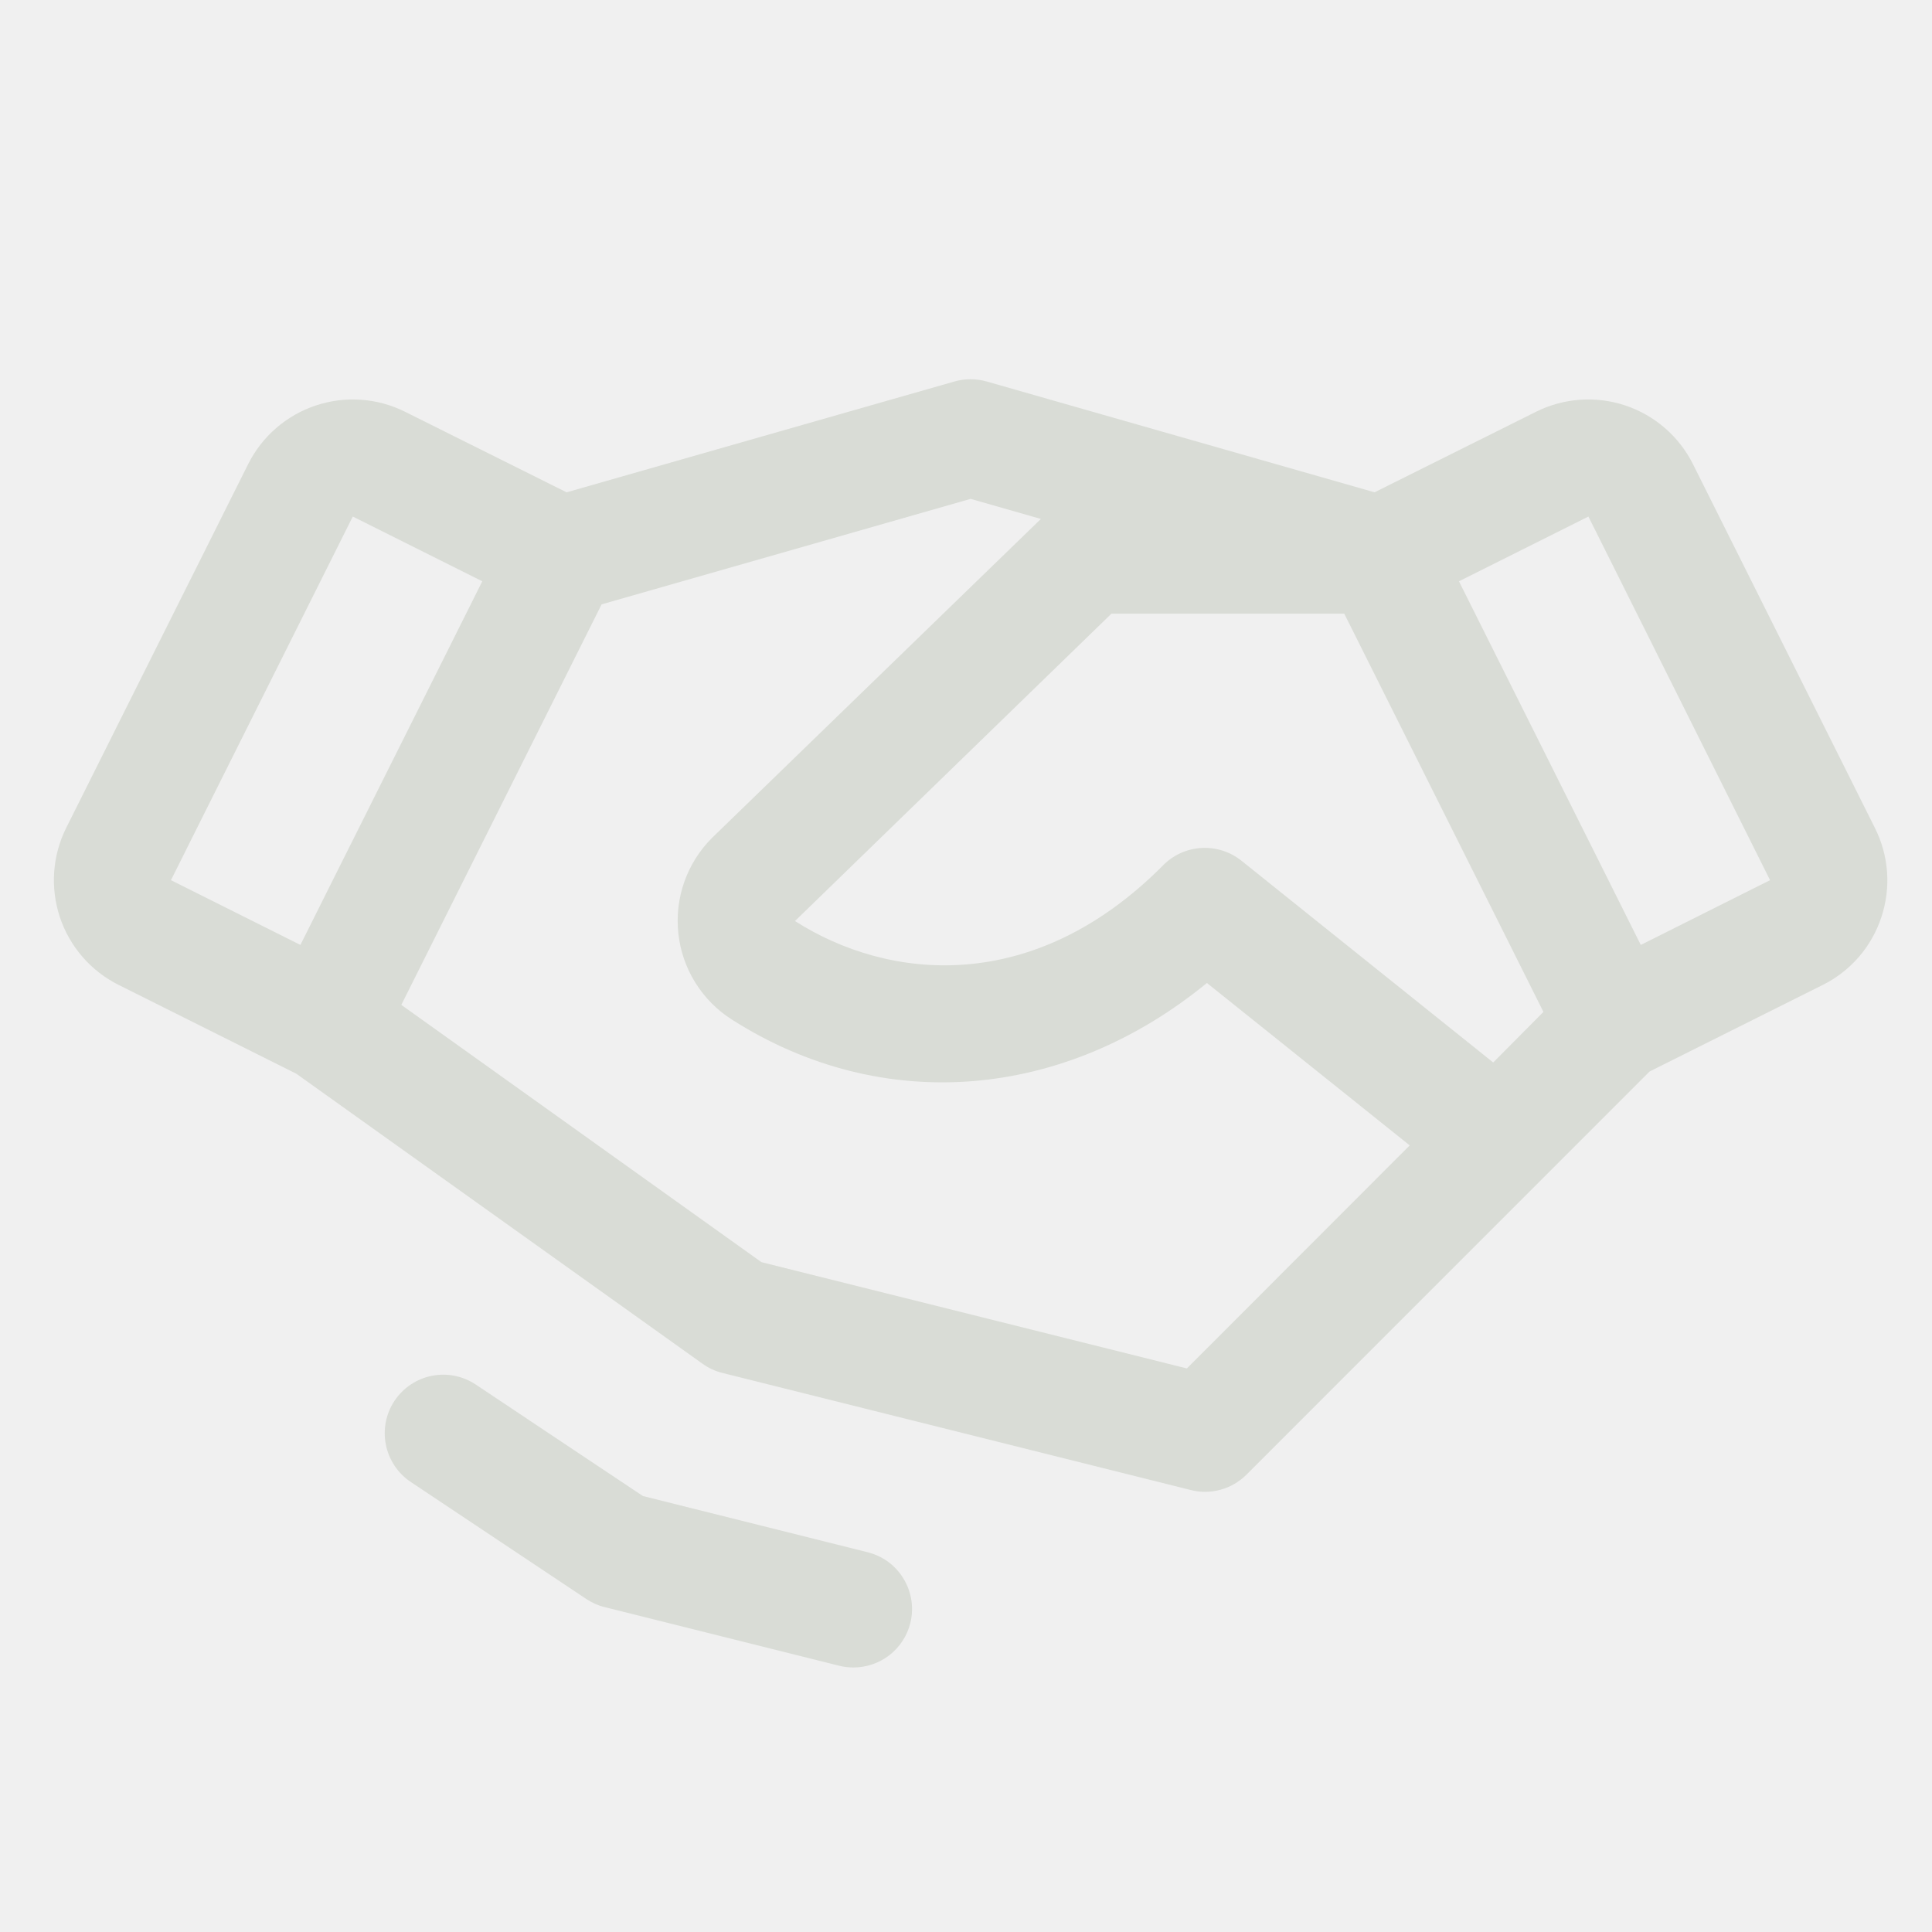
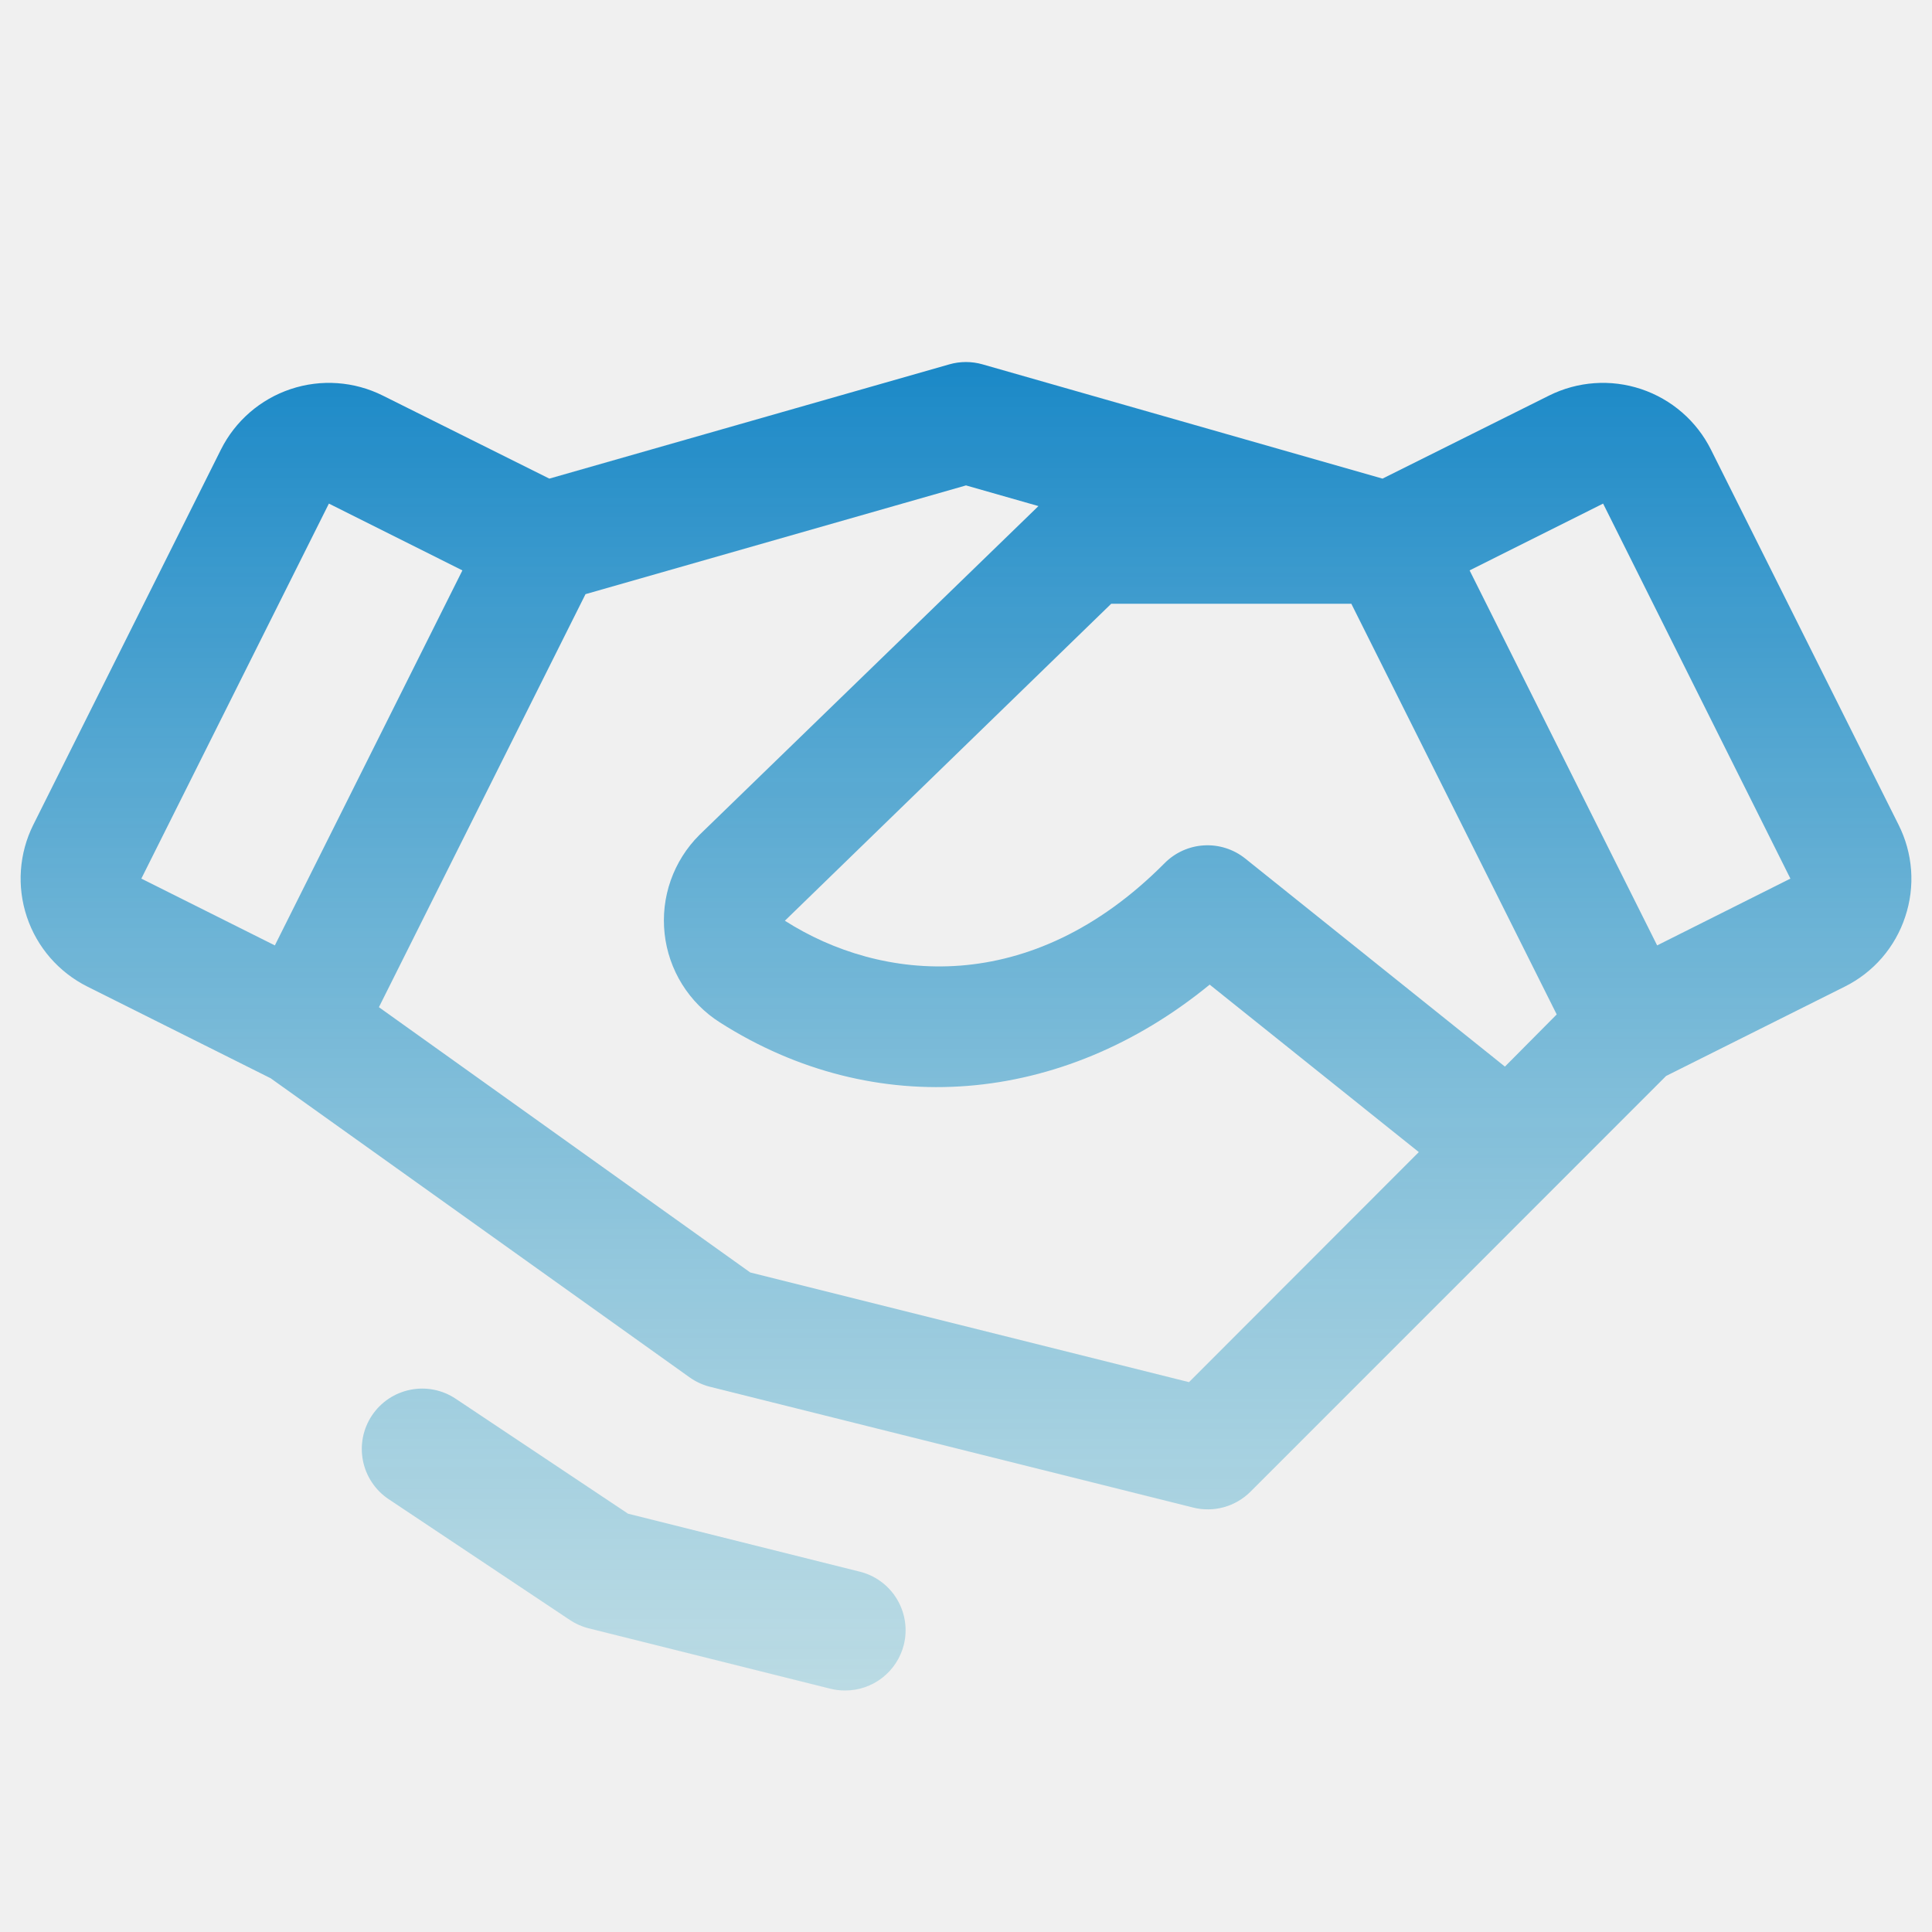
- <svg xmlns="http://www.w3.org/2000/svg" width="33" height="33" viewBox="0 0 33 33" fill="none">
-   <g clip-path="url(#clip0_199_46)">
-     <path d="M15.549 27.724C15.495 27.94 15.37 28.132 15.194 28.27C15.018 28.407 14.802 28.481 14.579 28.482C14.495 28.482 14.411 28.472 14.329 28.451L10.329 27.451C10.217 27.424 10.112 27.377 10.016 27.313L7.016 25.313C6.796 25.166 6.643 24.937 6.591 24.677C6.539 24.416 6.592 24.146 6.739 23.926C6.887 23.705 7.115 23.552 7.376 23.5C7.636 23.448 7.906 23.502 8.126 23.649L10.981 25.553L14.814 26.512C14.942 26.543 15.062 26.599 15.169 26.676C15.275 26.754 15.365 26.852 15.433 26.965C15.502 27.078 15.547 27.203 15.567 27.333C15.587 27.463 15.581 27.596 15.549 27.724ZM32.135 15.666C32.053 15.916 31.922 16.146 31.751 16.345C31.579 16.543 31.37 16.706 31.135 16.823L28.175 18.303L21.29 25.189C21.168 25.311 21.016 25.399 20.85 25.445C20.683 25.491 20.508 25.494 20.34 25.451L12.34 23.451C12.218 23.421 12.104 23.368 12.001 23.295L5.061 18.34L2.026 16.823C1.552 16.586 1.191 16.17 1.023 15.667C0.856 15.164 0.894 14.615 1.131 14.14L4.238 7.929C4.475 7.455 4.89 7.094 5.394 6.926C5.897 6.758 6.446 6.797 6.92 7.034L9.678 8.409L16.303 6.516C16.482 6.465 16.673 6.465 16.853 6.516L23.478 8.409L26.235 7.034C26.709 6.797 27.259 6.758 27.762 6.926C28.265 7.094 28.68 7.455 28.918 7.929L32.024 14.14C32.142 14.375 32.213 14.63 32.232 14.892C32.251 15.154 32.218 15.417 32.135 15.666ZM26.363 17.284L22.961 10.482H18.984L13.579 15.732C15.161 16.743 17.643 17.021 19.869 14.778C20.043 14.602 20.275 14.498 20.522 14.484C20.768 14.47 21.011 14.547 21.204 14.701L25.505 18.148L26.363 17.284ZM2.92 15.034L5.131 16.14L8.238 9.929L6.026 8.823L2.92 15.034ZM24.079 19.564L20.615 16.79C18.173 18.79 15.071 19.054 12.501 17.415C12.248 17.254 12.035 17.039 11.877 16.785C11.718 16.53 11.619 16.243 11.587 15.946C11.554 15.648 11.589 15.346 11.688 15.064C11.788 14.781 11.949 14.524 12.161 14.313C12.164 14.309 12.168 14.306 12.171 14.303L17.779 8.864L16.579 8.521L10.276 10.323L6.855 17.164L13.005 21.558L20.273 23.374L24.079 19.564ZM30.234 15.034L27.131 8.823L24.92 9.929L28.026 16.14L30.234 15.034Z" fill="#D9DCD6" />
-   </g>
+ <svg xmlns="http://www.w3.org/2000/svg" width="56" height="56" viewBox="0 0 56 56" fill="none">
+   <path d="M26.198 47.674C26.103 48.053 25.884 48.389 25.577 48.629C25.269 48.869 24.89 49 24.5 49C24.353 49.001 24.206 48.983 24.062 48.947L17.062 47.197C16.868 47.149 16.683 47.066 16.516 46.955L11.266 43.455C10.88 43.197 10.612 42.797 10.521 42.342C10.43 41.886 10.524 41.414 10.781 41.028C11.039 40.642 11.439 40.374 11.894 40.283C12.349 40.192 12.822 40.285 13.208 40.543L18.204 43.875L24.911 45.553C25.135 45.607 25.346 45.705 25.532 45.841C25.719 45.977 25.876 46.149 25.995 46.346C26.115 46.543 26.194 46.762 26.229 46.99C26.264 47.218 26.253 47.451 26.198 47.674ZM55.223 26.574C55.08 27.01 54.851 27.413 54.551 27.761C54.251 28.108 53.884 28.392 53.473 28.597L48.293 31.187L36.245 43.238C36.031 43.452 35.765 43.606 35.474 43.687C35.183 43.767 34.875 43.771 34.582 43.697L20.582 40.197C20.369 40.144 20.168 40.051 19.989 39.924L7.844 31.253L2.533 28.597C1.703 28.182 1.072 27.455 0.778 26.574C0.484 25.694 0.552 24.733 0.967 23.903L6.403 13.033C6.818 12.203 7.545 11.572 8.426 11.278C9.306 10.984 10.267 11.052 11.097 11.467L15.923 13.873L27.517 10.561C27.831 10.471 28.165 10.471 28.479 10.561L40.073 13.873L44.898 11.467C45.729 11.052 46.69 10.984 47.57 11.278C48.45 11.572 49.178 12.203 49.593 13.033L55.029 23.903C55.236 24.313 55.36 24.76 55.394 25.219C55.427 25.677 55.369 26.138 55.223 26.574ZM45.122 29.404L39.169 17.5H32.209L22.75 26.688C25.519 28.457 29.862 28.945 33.758 25.018C34.062 24.712 34.469 24.528 34.9 24.504C35.331 24.479 35.757 24.615 36.094 24.885L43.621 30.916L45.122 29.404ZM4.097 25.467L7.967 27.403L13.403 16.533L9.533 14.597L4.097 25.467ZM41.125 33.394L35.063 28.54C30.789 32.04 25.362 32.502 20.864 29.634C20.422 29.353 20.048 28.975 19.771 28.53C19.494 28.085 19.321 27.583 19.264 27.062C19.207 26.541 19.267 26.014 19.441 25.519C19.616 25.024 19.898 24.575 20.269 24.205C20.275 24.198 20.28 24.192 20.287 24.187L30.1 14.669L28 14.07L16.971 17.222L10.983 29.194L21.746 36.883L34.464 40.062L41.125 33.394ZM51.896 25.467L46.467 14.597L42.597 16.533L48.033 27.403L51.896 25.467Z" fill="url(#paint0_linear_11_68)" />
  <defs>
-     <clipPath id="clip0_199_46">
-       <rect width="32" height="32" fill="white" transform="translate(0.578827 0.481445)" />
-     </clipPath>
+     <linearGradient id="paint0_linear_11_68" x1="28" y1="10.494" x2="28" y2="49" gradientUnits="userSpaceOnUse">
+       <stop stop-color="#1A88C7" />
+       <stop offset="1" stop-color="#81C4D7" stop-opacity="0.48" />
+     </linearGradient>
  </defs>
</svg>
